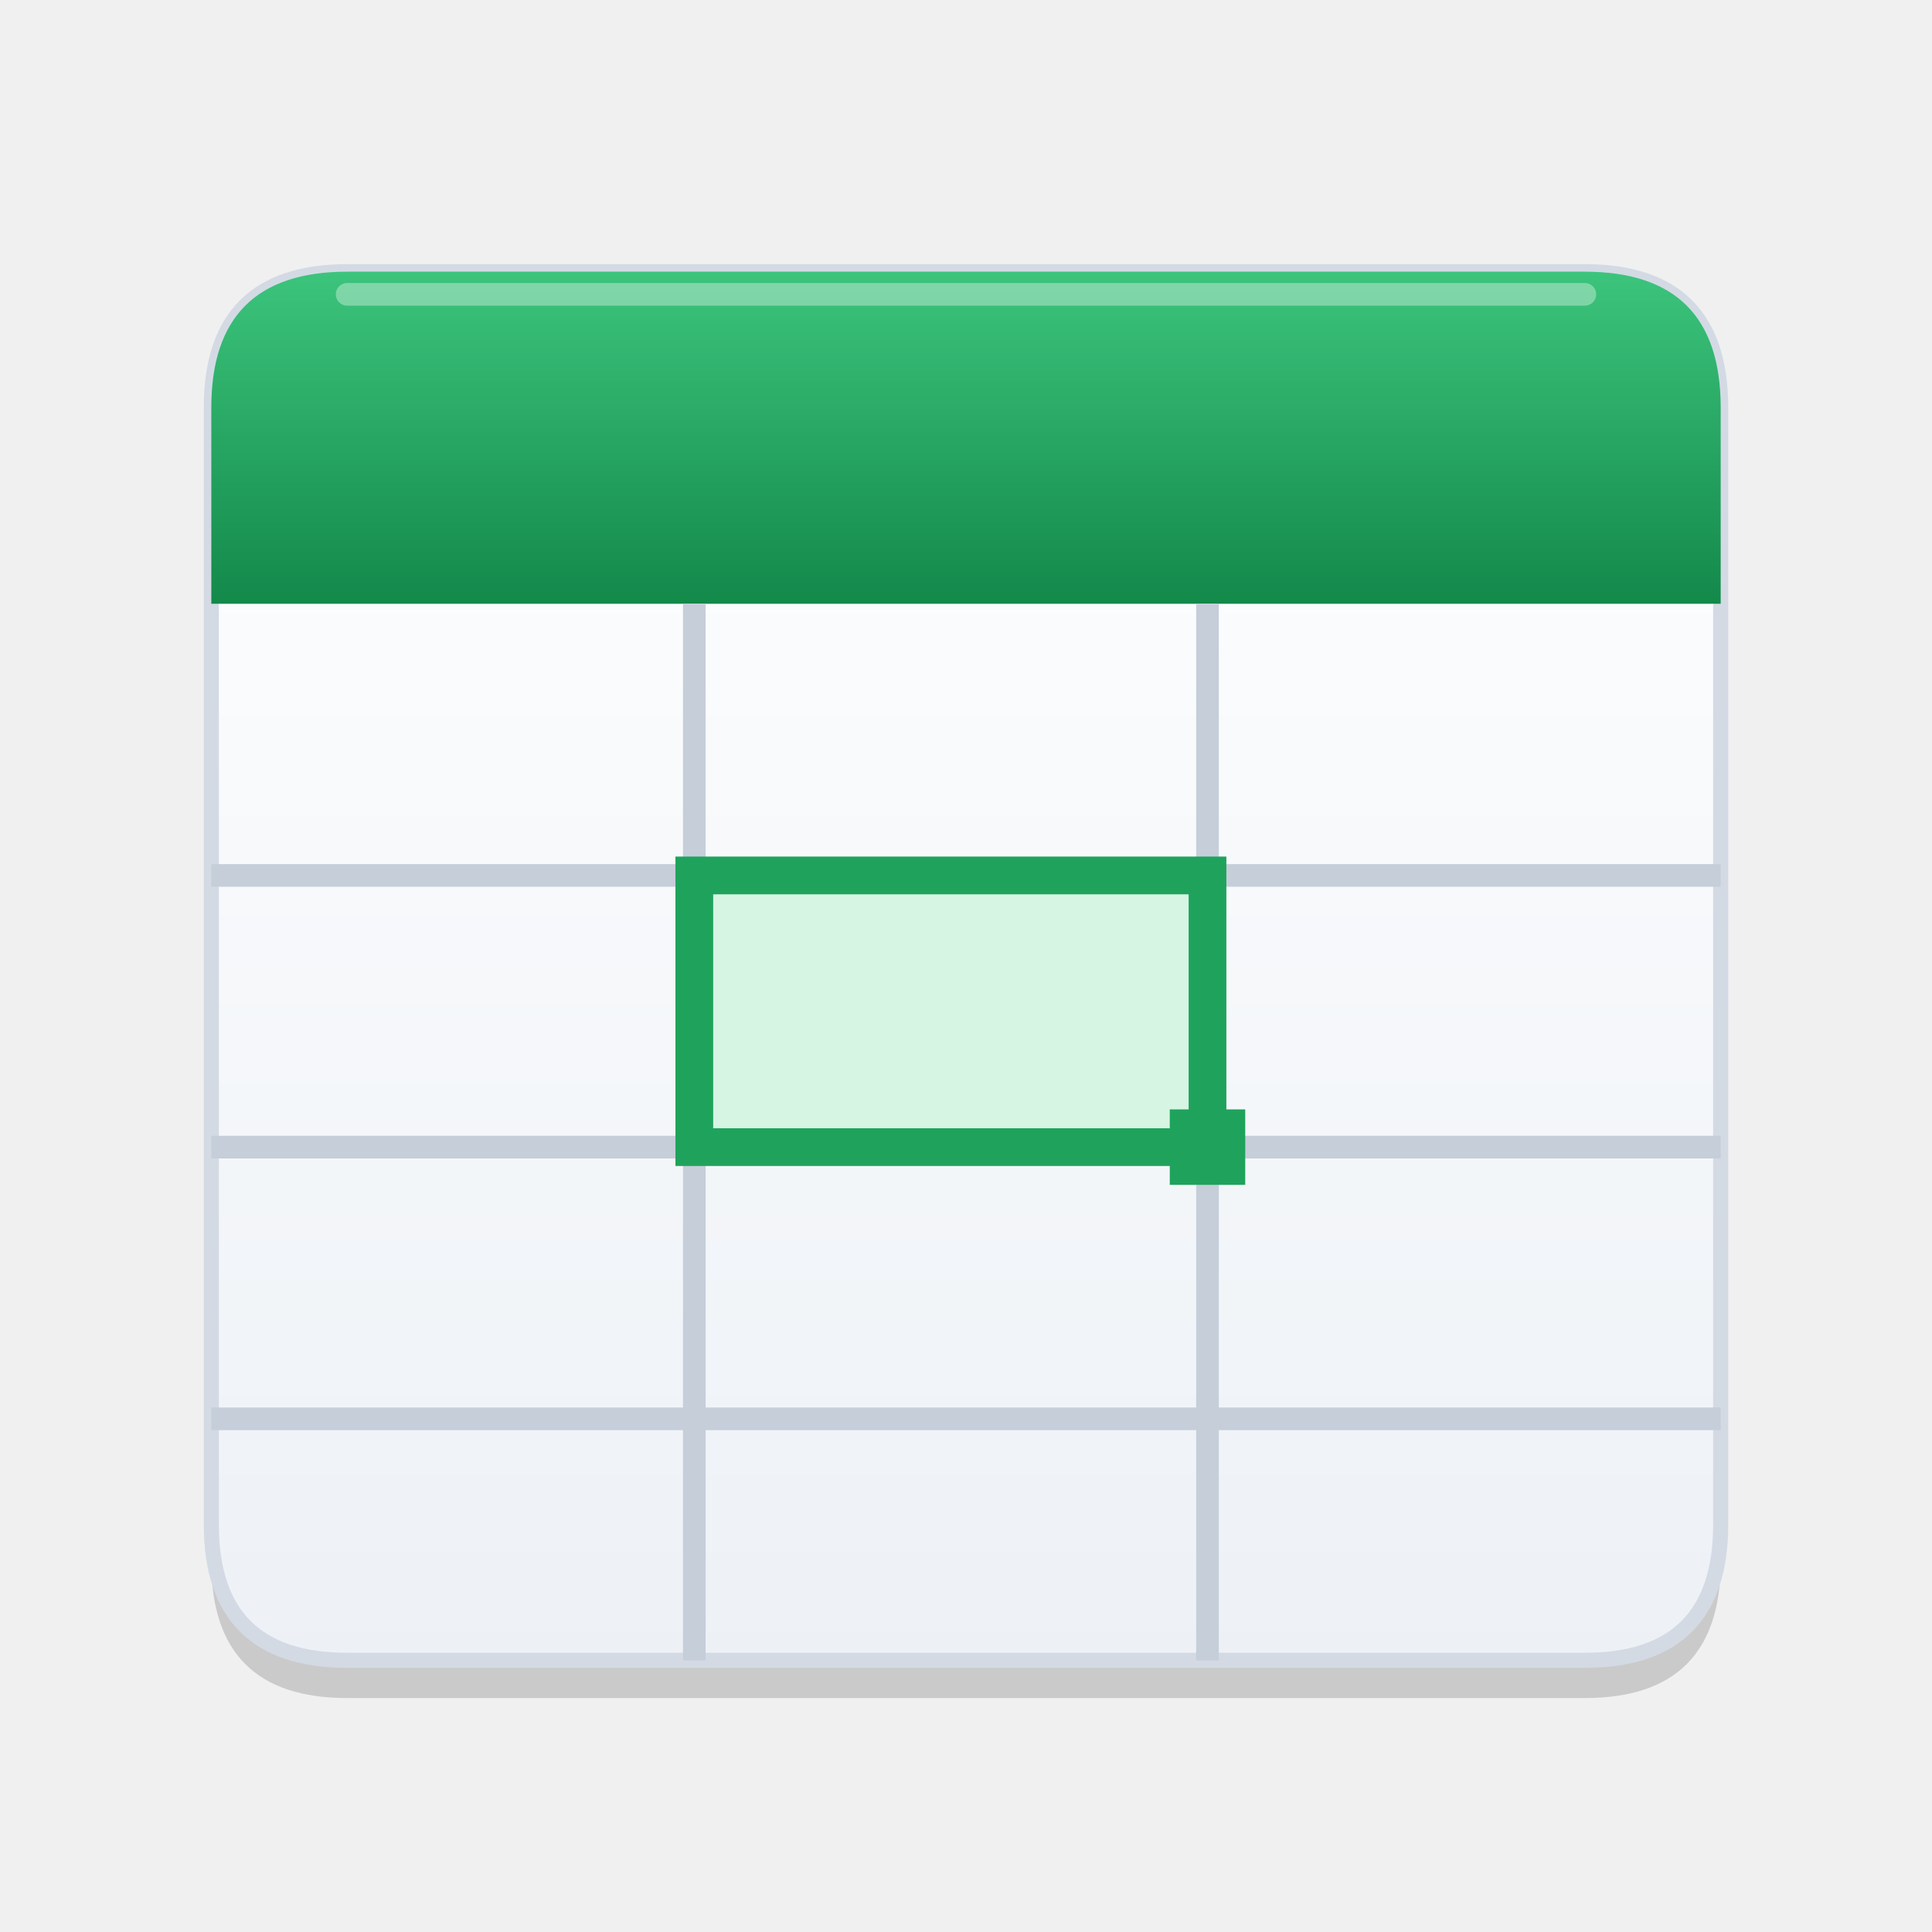
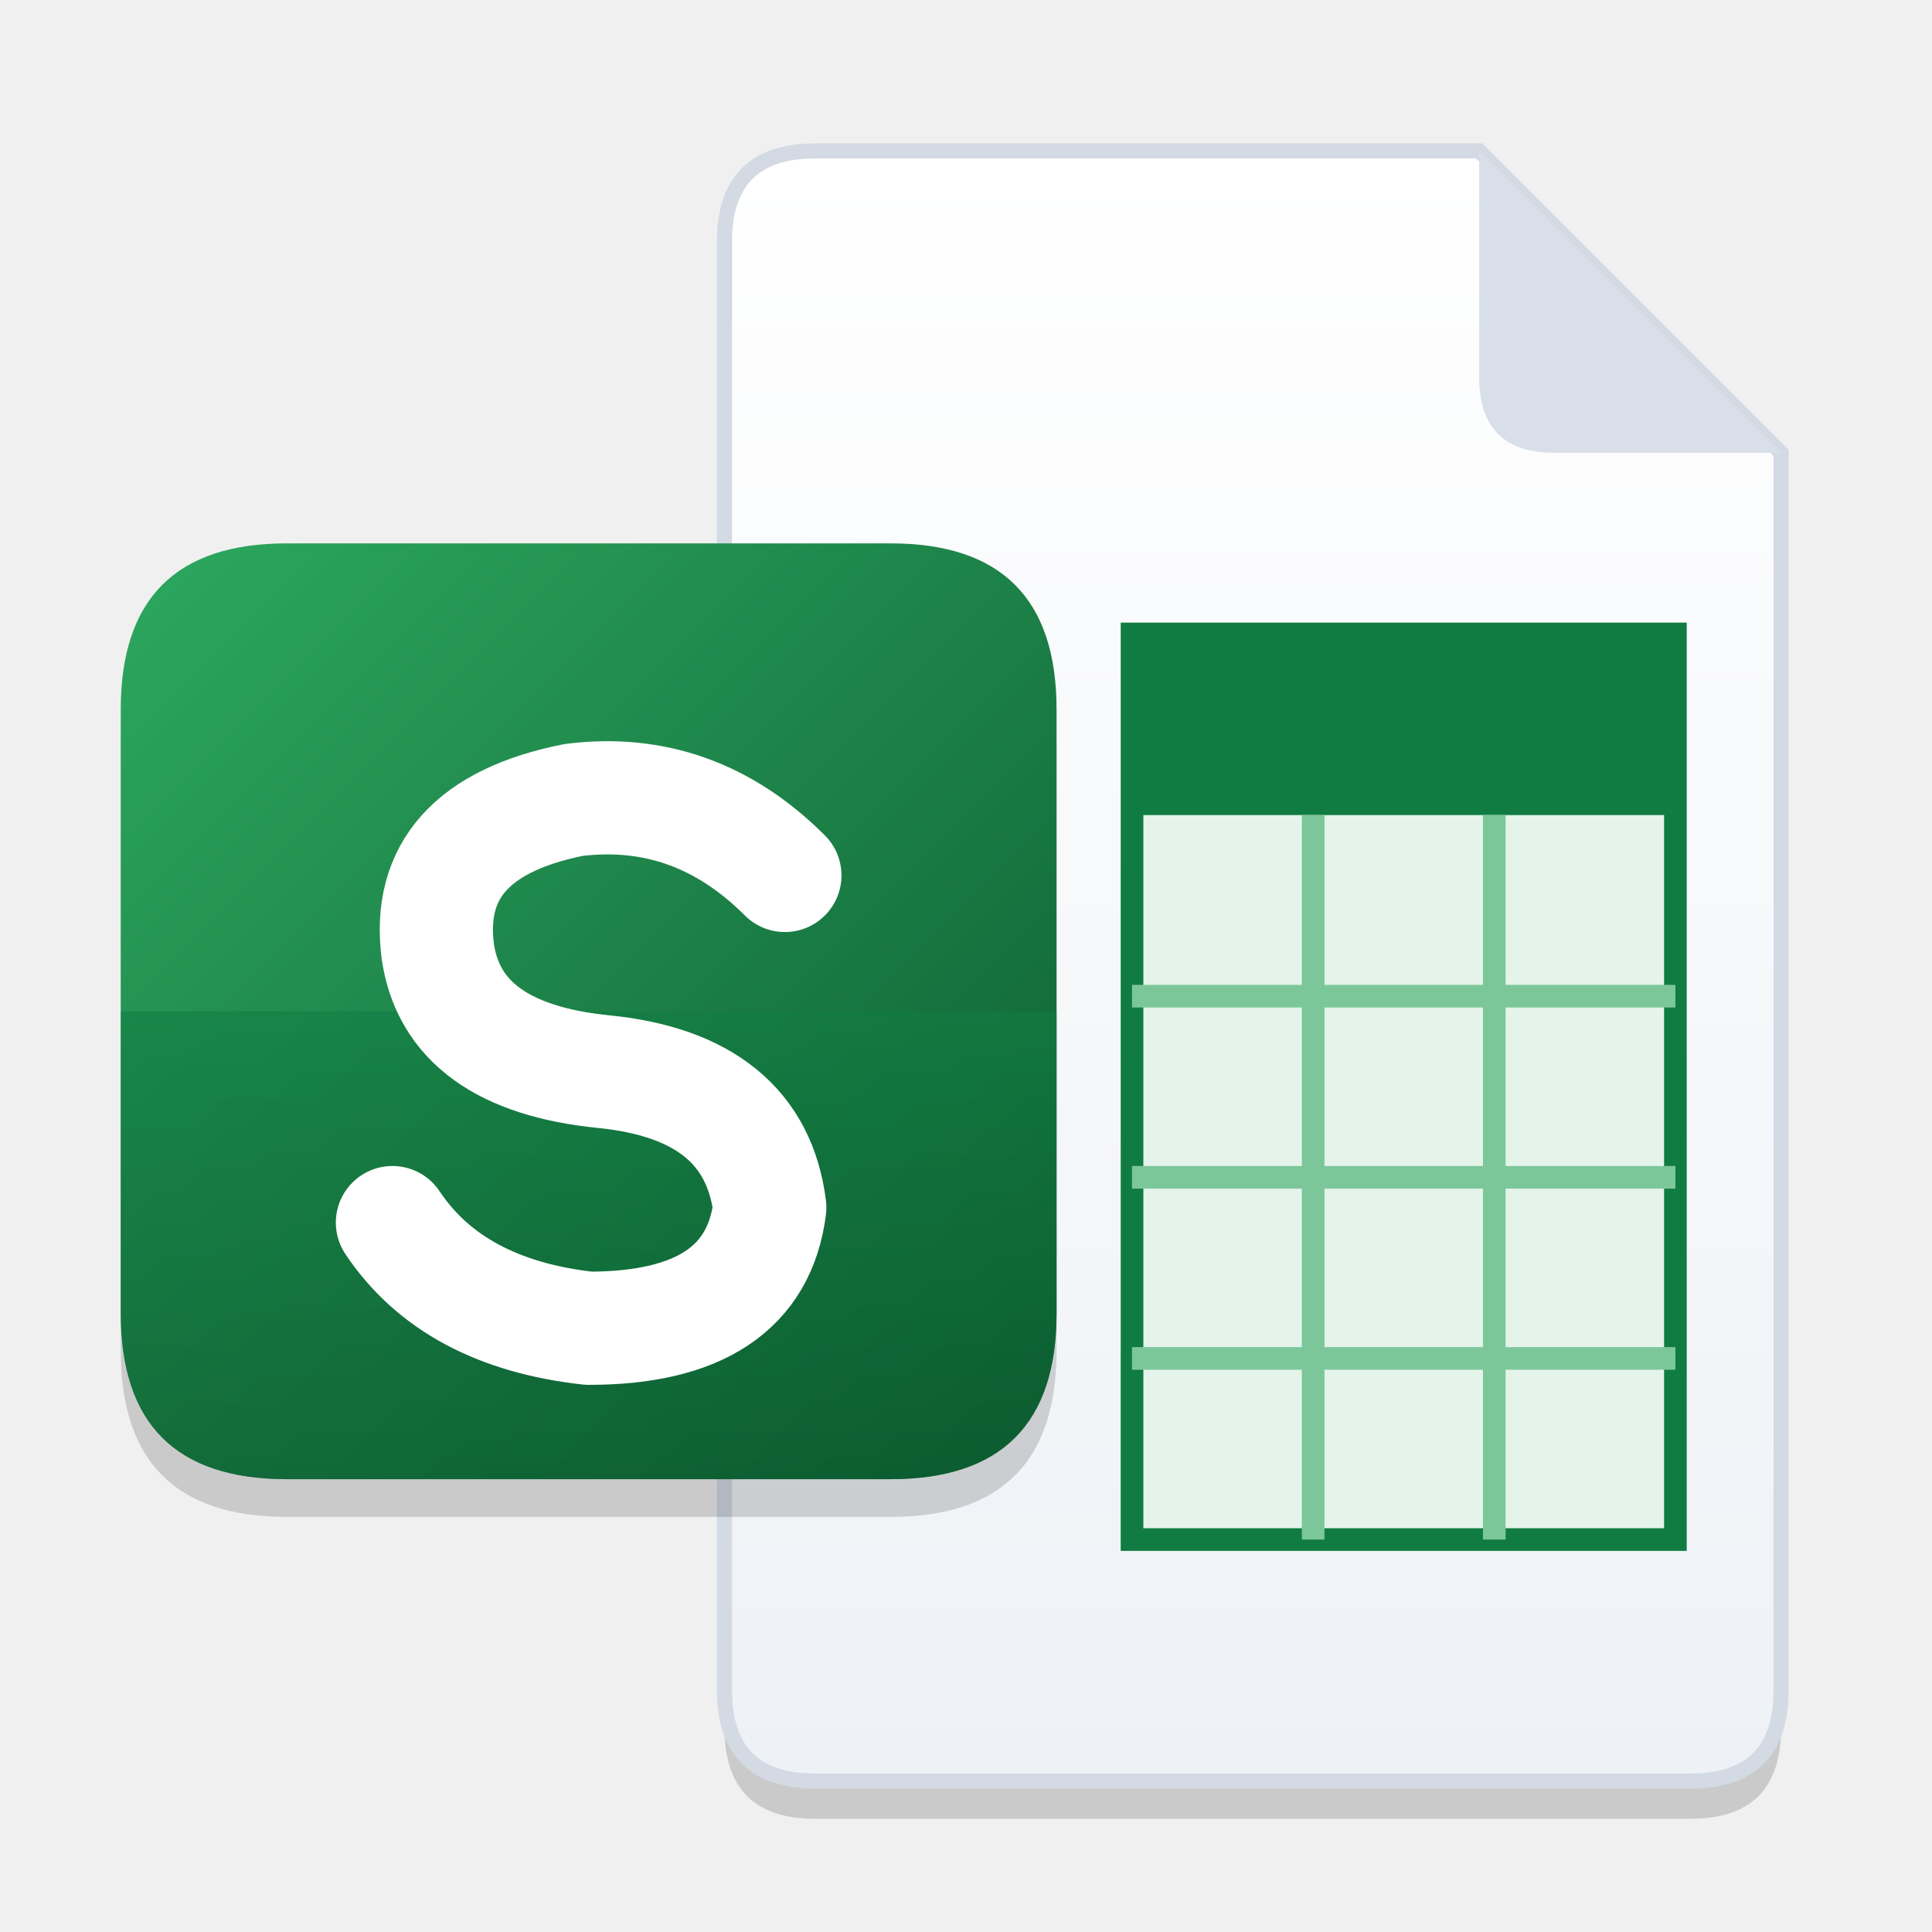
<svg xmlns="http://www.w3.org/2000/svg" width="256" height="256" viewBox="0 0 256 256">
  <defs>
-     <linearGradient id="sheet" x1="0" y1="0" x2="0" y2="1">
+     <linearGradient id="page" x1="0" y1="0" x2="0" y2="1">
      <stop offset="0" stop-color="#FFFFFF" />
-       <stop offset="1" stop-color="#EDF1F6" />
+       <stop offset="1" stop-color="#EEF1F6" />
    </linearGradient>
-     <linearGradient id="green" x1="0" y1="0" x2="0" y2="1">
-       <stop offset="0" stop-color="#3CC47C" />
-       <stop offset="1" stop-color="#13894A" />
+     <linearGradient id="tile" x1="0" y1="0" x2="1" y2="1">
+       <stop offset="0" stop-color="#2DA860" />
+       <stop offset="1" stop-color="#0B5A2F" />
+     </linearGradient>
+     <linearGradient id="edge" x1="0" y1="0" x2="0" y2="1">
+       <stop offset="0" stop-color="#107C41" />
+       <stop offset="1" stop-color="#0B5A2F" />
    </linearGradient>
  </defs>
-   <path d="M 46 36 H 210 Q 228 36 228 54 V 202 Q 228 220 210 220 H 46 Q 28 220 28 202 V 54 Q 28 36 46 36 Z" fill="#000000" opacity="0.16" transform="translate(0 5)" />
-   <path d="M 46 36 H 210 Q 228 36 228 54 V 202 Q 228 220 210 220 H 46 Q 28 220 28 202 V 54 Q 28 36 46 36 Z" fill="url(#sheet)" stroke="#D3DAE4" stroke-width="2" />
-   <path d="M 46 36 H 210 Q 228 36 228 54 V 80 H 28 V 54 Q 28 36 46 36 Z" fill="url(#green)" />
-   <path d="M 46 39 H 210" stroke="#FFFFFF" stroke-opacity="0.35" stroke-width="3" stroke-linecap="round" />
-   <path d="M 92 80 V 220" stroke="#C5CED9" stroke-width="3" />
-   <path d="M 160 80 V 220" stroke="#C5CED9" stroke-width="3" />
-   <path d="M 28 116 H 228" stroke="#C5CED9" stroke-width="3" />
-   <path d="M 28 152 H 228" stroke="#C5CED9" stroke-width="3" />
-   <path d="M 28 188 H 228" stroke="#C5CED9" stroke-width="3" />
-   <rect x="92" y="116" width="68" height="36" fill="#D6F5E3" stroke="#1FA35C" stroke-width="5" />
-   <rect x="155" y="147" width="10" height="10" fill="#1FA35C" />
+   <path d="M 108 20 H 196 L 236 60 V 224 Q 236 236 224 236 H 108 Q 96 236 96 224 V 32 Q 96 20 108 20 Z" fill="#000000" opacity="0.16" transform="translate(0 5)" />
+   <path d="M 108 20 H 196 L 236 60 V 224 Q 236 236 224 236 H 108 Q 96 236 96 224 V 32 Q 96 20 108 20 Z" fill="url(#page)" stroke="#D3DAE4" stroke-width="2" />
+   <path d="M 196 20 V 50 Q 196 60 206 60 H 236 Z" fill="#D8DFE8" />
+   <path d="M 150 84 H 222 V 204 H 150 Z" fill="#E4F4EA" stroke="#107C41" stroke-width="3" />
+   <path d="M 150 84 H 222 V 108 H 150 Z" fill="#107C41" />
+   <path d="M 150 132 H 222 M 150 156 H 222 M 150 180 H 222 M 174 108 V 204 M 198 108 V 204" stroke="#7CC79A" stroke-width="3" />
+   <path d="M 38 72 H 118 Q 140 72 140 94 V 174 Q 140 196 118 196 H 38 Q 16 196 16 174 V 94 Q 16 72 38 72 Z" fill="#000000" opacity="0.16" transform="translate(0 5)" />
+   <path d="M 38 72 H 118 Q 140 72 140 94 V 174 Q 140 196 118 196 H 38 Q 16 196 16 174 V 94 Q 16 72 38 72 Z" fill="url(#tile)" />
+   <path d="M 16 134 V 174 Q 16 196 38 196 H 118 Q 140 196 140 174 V 134 Z" fill="url(#edge)" opacity="0.55" />
+   <path d="M 104 116 Q 92 104 76 106 Q 56 110 58 126 Q 60 140 80 142 Q 100 144 102 160 Q 100 176 78 176 Q 60 174 52 162" fill="none" stroke="#FFFFFF" stroke-width="15" stroke-linecap="round" stroke-linejoin="round" />
</svg>
